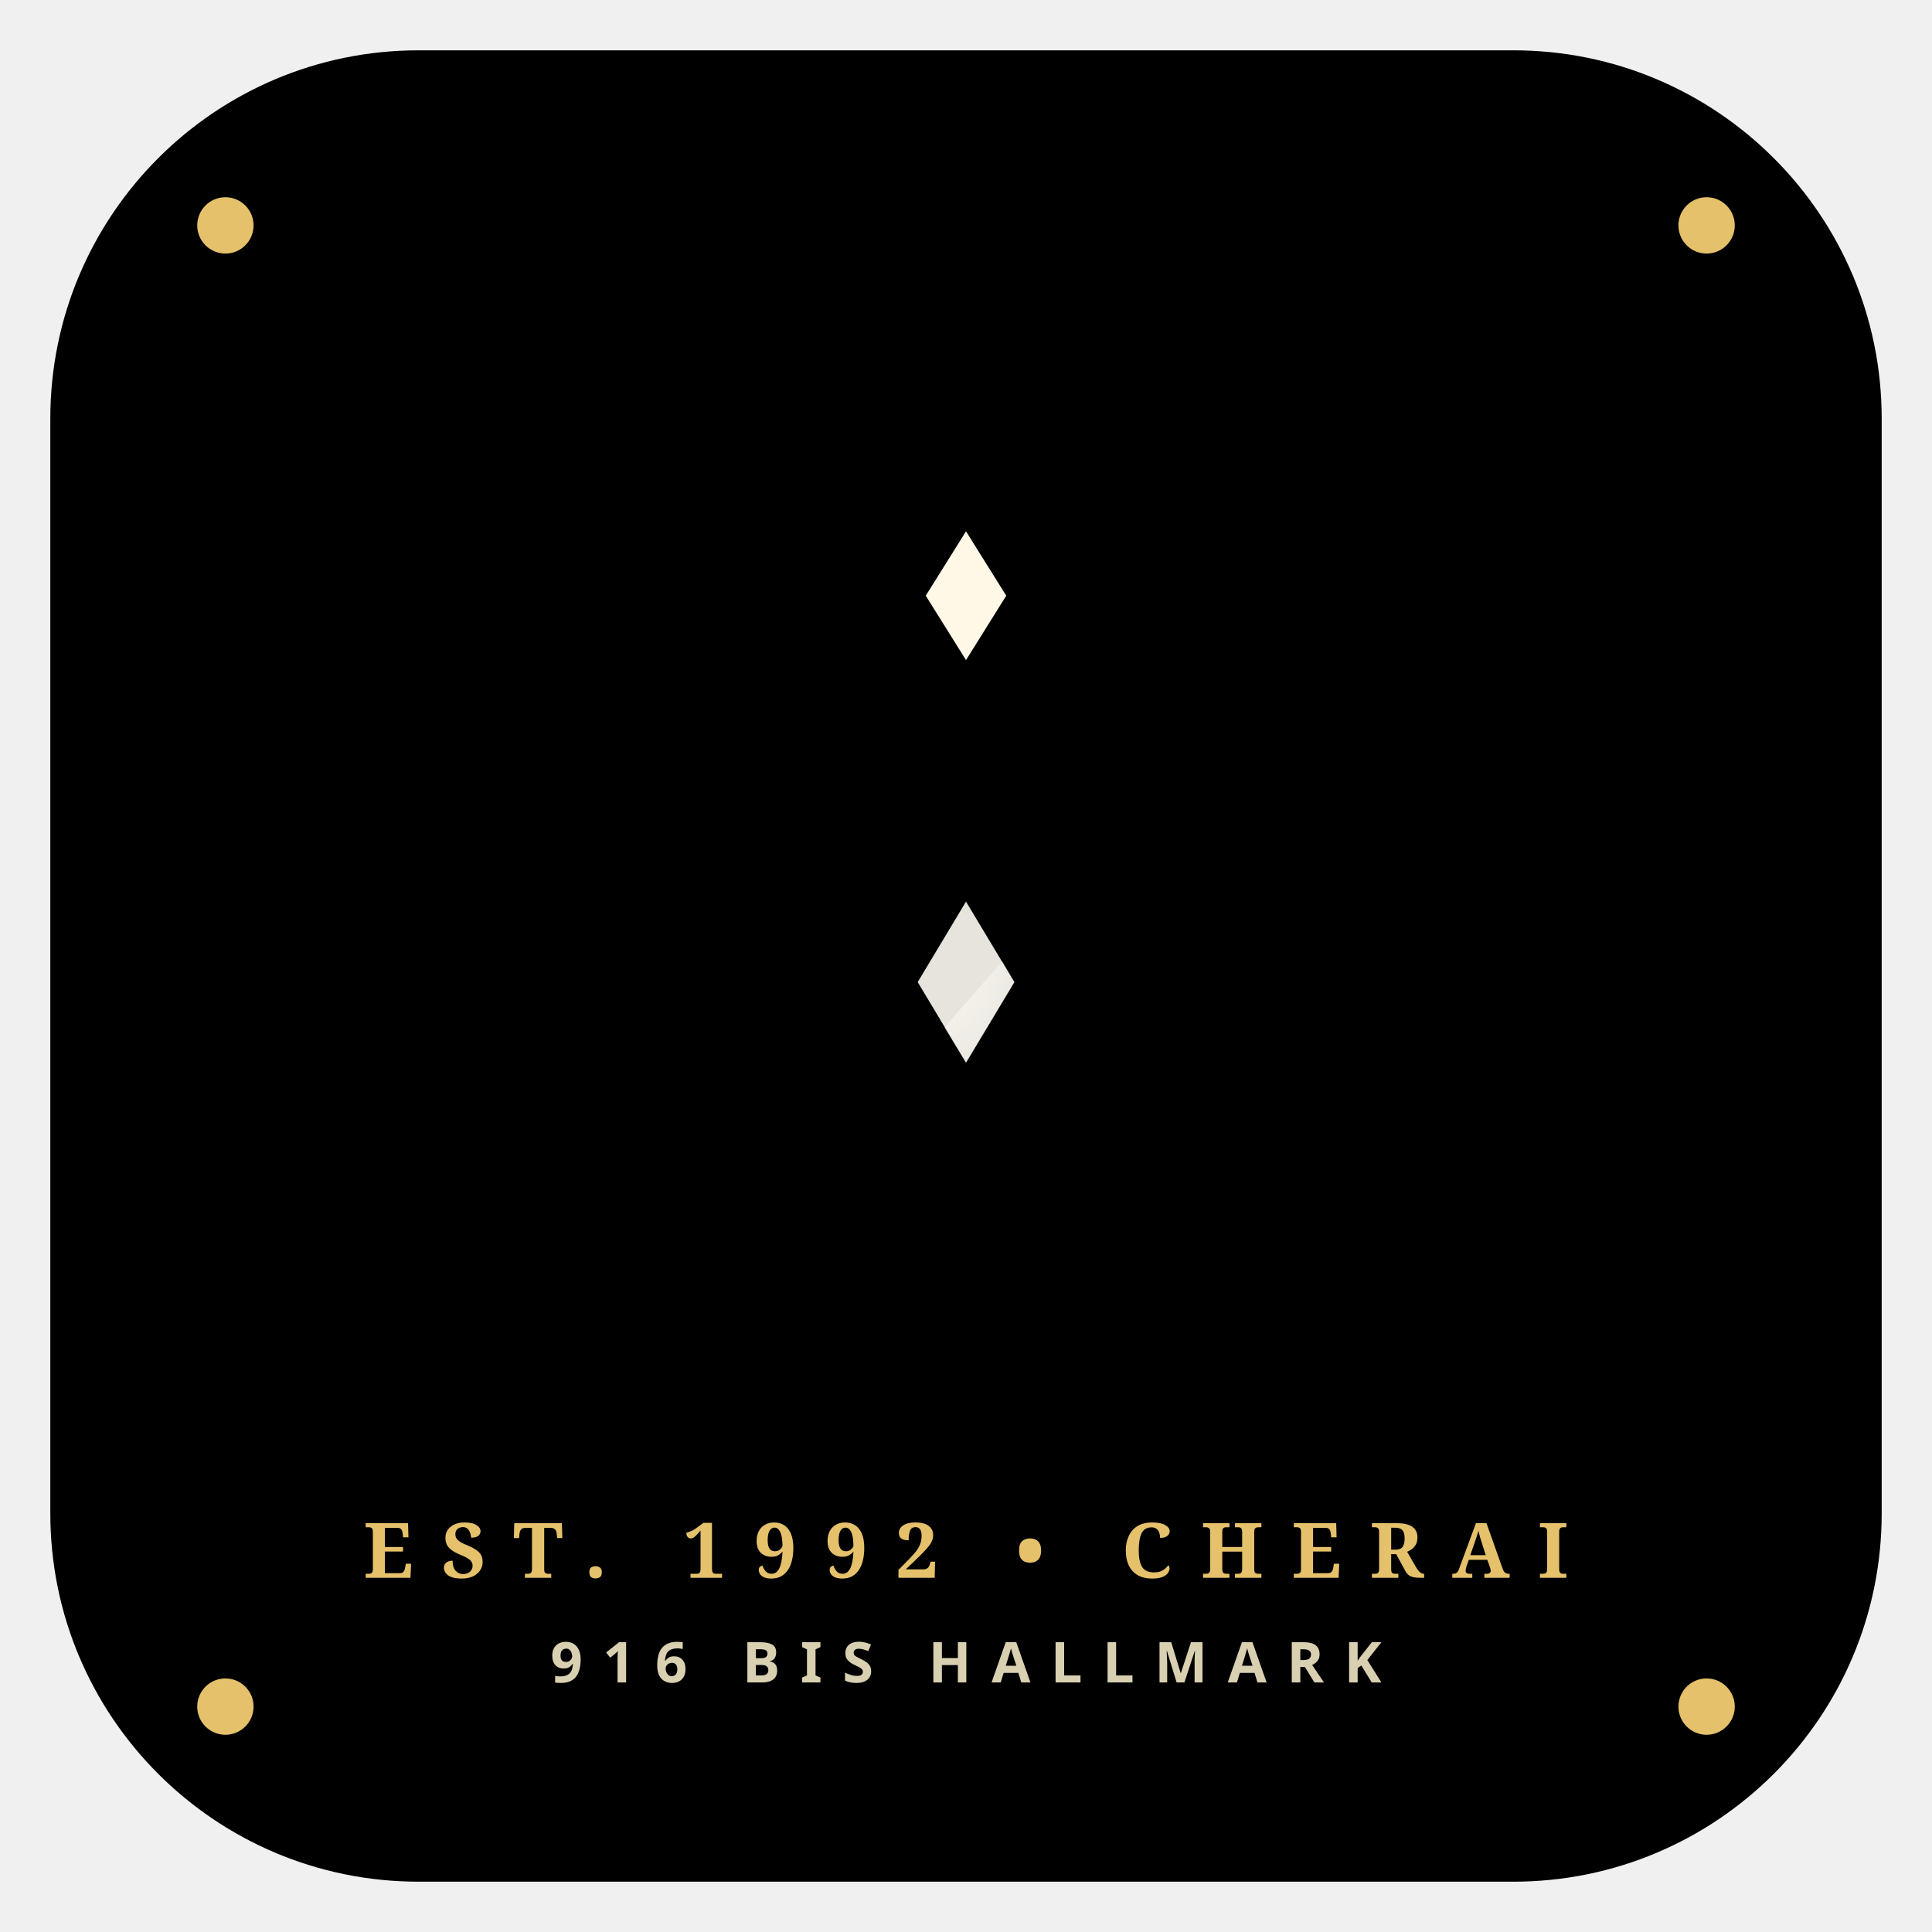
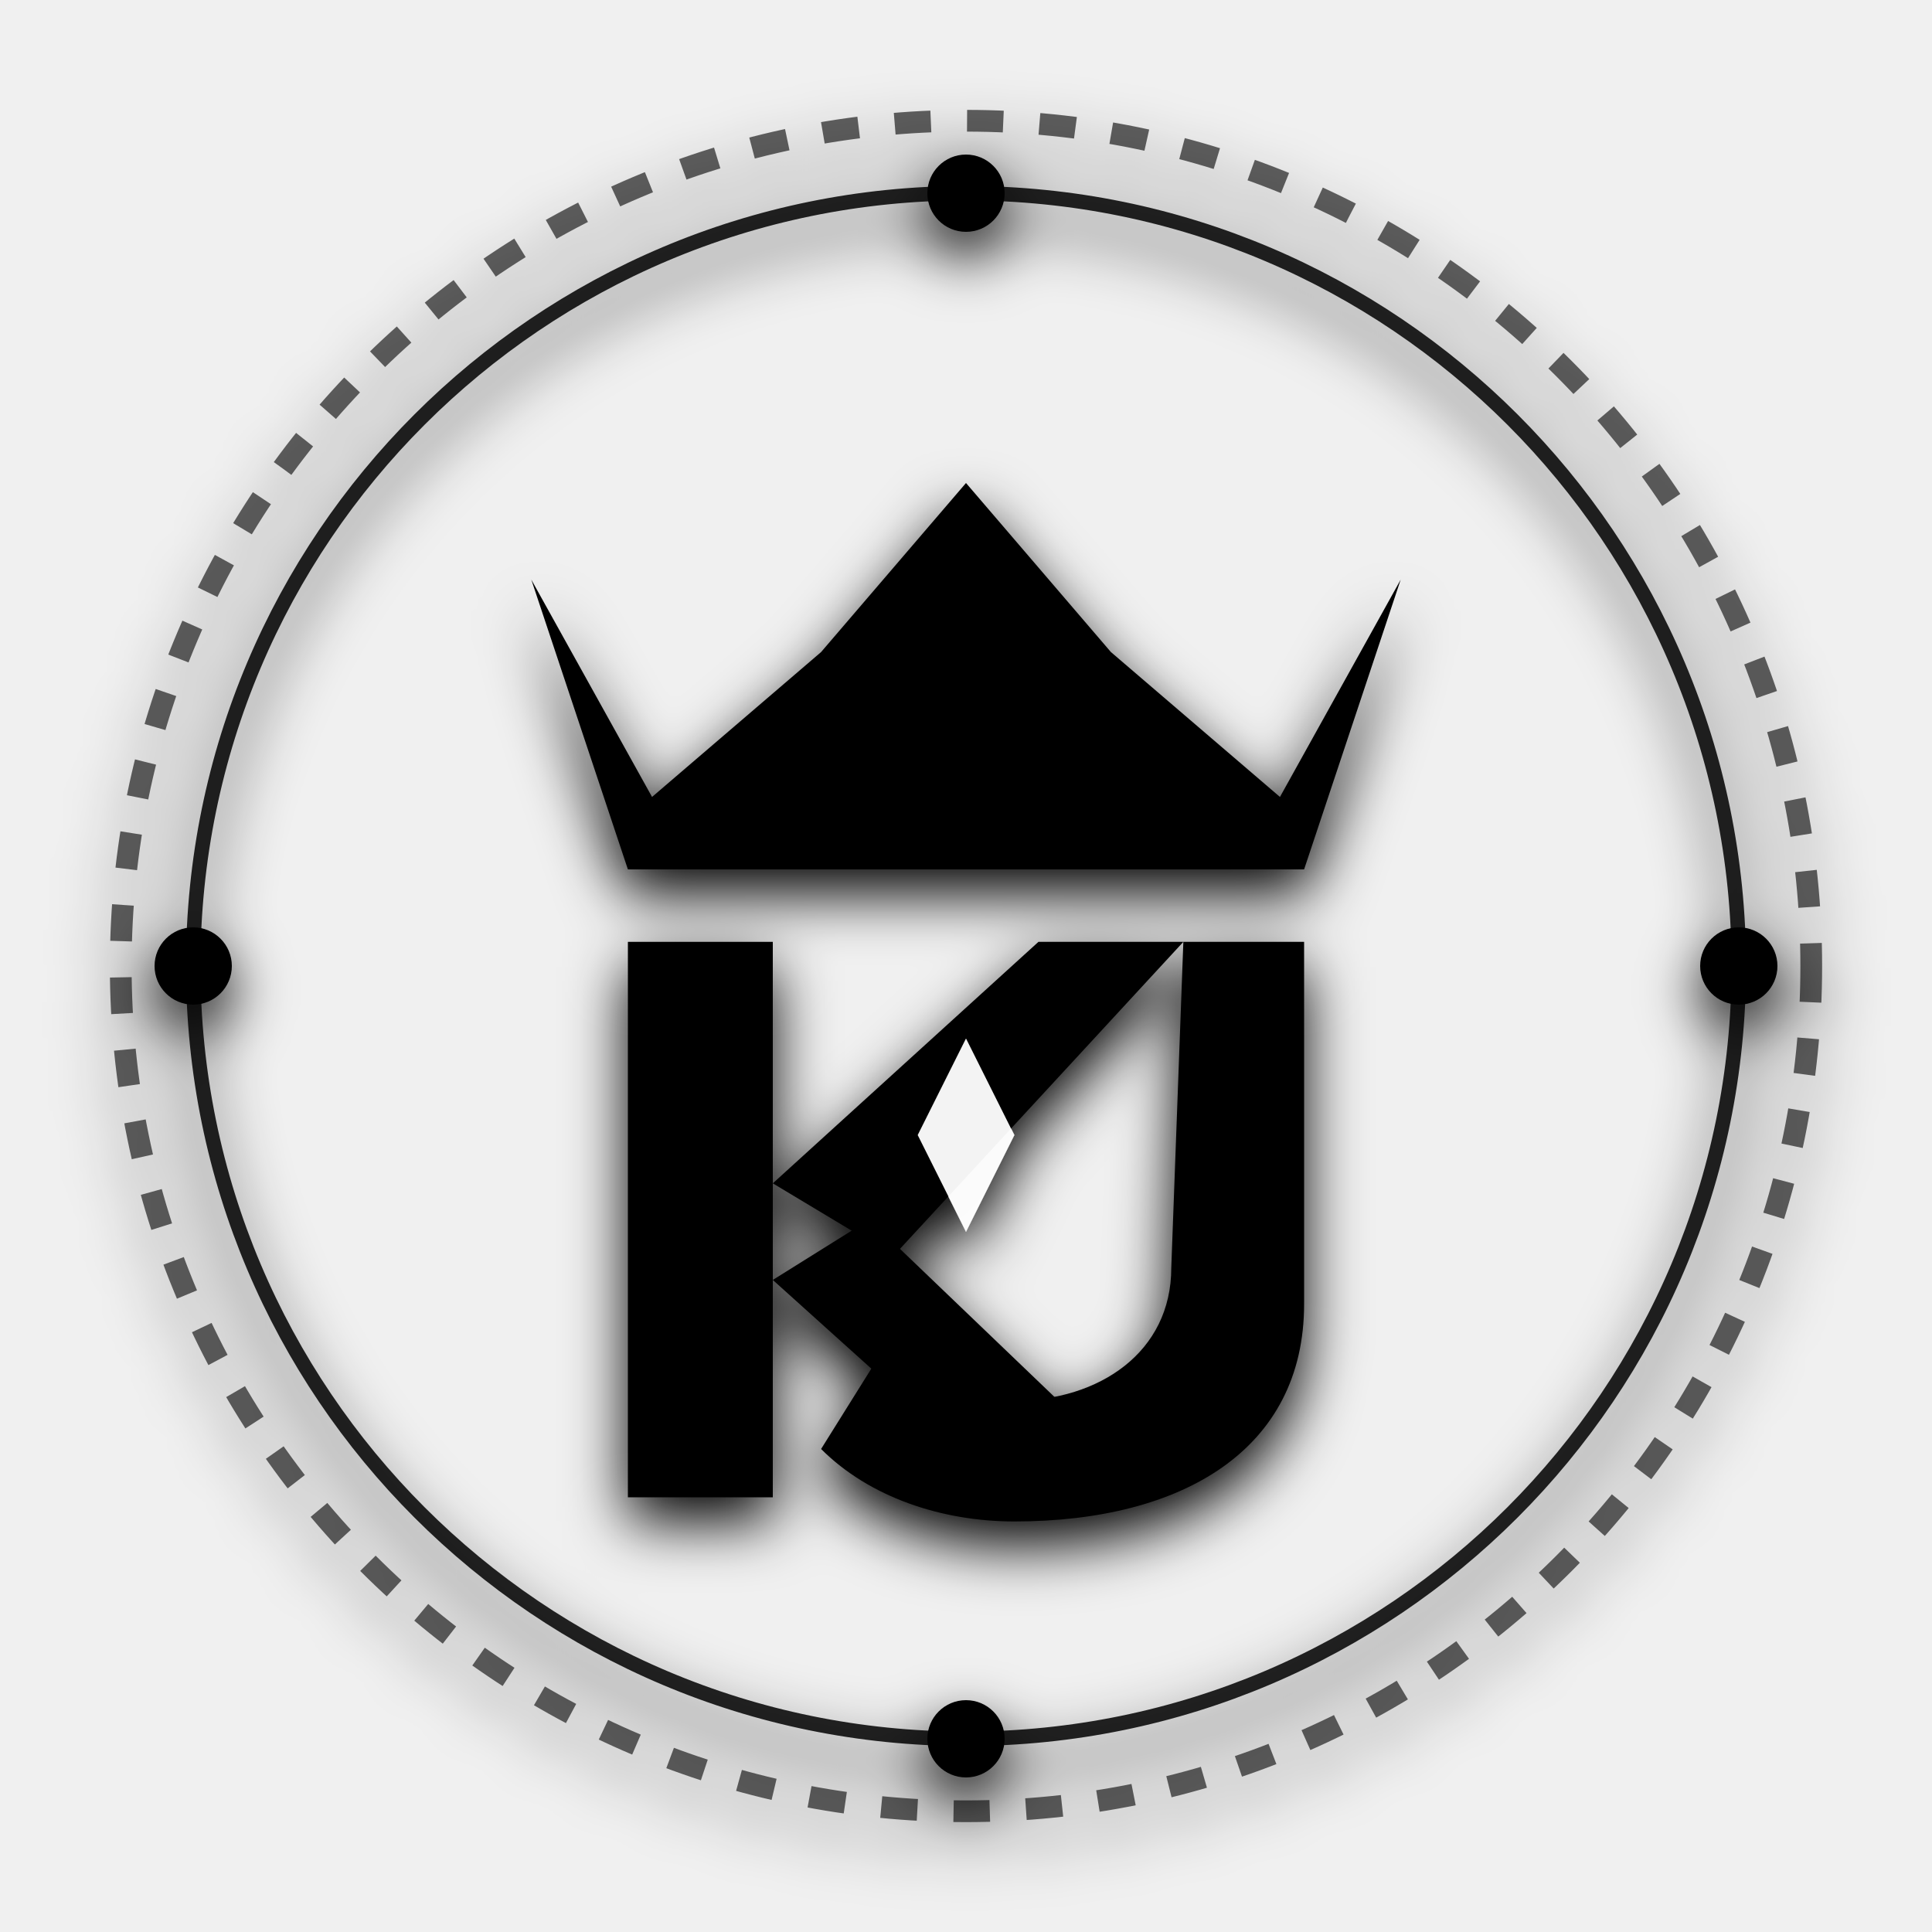
- <svg xmlns="http://www.w3.org/2000/svg" viewBox="0 0 240 240" width="240" height="240" fill="none">
+ <svg xmlns="http://www.w3.org/2000/svg" viewBox="0 0 160 160" width="160" height="160" fill="none">
  <defs>
-     <radialGradient id="kjGoldCenter" cx="50%" cy="40%" r="60%">
-       <stop offset="0%" stopColor="#FFF4D0" />
-       <stop offset="30%" stopColor="#E5C16C" />
-       <stop offset="70%" stopColor="#B28438" />
-       <stop offset="100%" stopColor="#6C4B18" />
+     <linearGradient id="kjGoldShimmer" x1="0%" y1="0%" x2="100%" y2="100%">
+       <stop offset="0%" stopColor="#FFF7D6" />
+       <stop offset="25%" stopColor="#F5D77F" />
+       <stop offset="50%" stopColor="#D4A843" />
+       <stop offset="75%" stopColor="#A87926" />
+       <stop offset="100%" stopColor="#6E480F" />
+     </linearGradient>
+     <linearGradient id="kjGoldHighlight" x1="100%" y1="0%" x2="0%" y2="100%">
+       <stop offset="0%" stopColor="#FFFFFF" />
+       <stop offset="30%" stopColor="#FFE8A3" />
+       <stop offset="70%" stopColor="#C99832" />
+       <stop offset="100%" stopColor="#784E10" />
+     </linearGradient>
+     <radialGradient id="kjRubyGlow" cx="50%" cy="50%" r="50%">
+       <stop offset="0%" stopColor="#FF4D6D" />
+       <stop offset="60%" stopColor="#A4133C" />
+       <stop offset="100%" stopColor="#590D22" />
    </radialGradient>
-     <linearGradient id="kjGoldGrad1" x1="0%" y1="0%" x2="100%" y2="100%">
-       <stop offset="0%" stopColor="#FDEAB3" />
-       <stop offset="35%" stopColor="#D4A853" />
-       <stop offset="70%" stopColor="#9C6F2B" />
-       <stop offset="100%" stopColor="#634313" />
-     </linearGradient>
-     <linearGradient id="kjGoldGrad2" x1="100%" y1="0%" x2="0%" y2="100%">
-       <stop offset="0%" stopColor="#FFFFFF" />
-       <stop offset="25%" stopColor="#F5D98B" />
-       <stop offset="60%" stopColor="#C49641" />
-       <stop offset="100%" stopColor="#7A5119" />
-     </linearGradient>
-     <linearGradient id="kjMaroonGrad" x1="0%" y1="0%" x2="100%" y2="100%">
-       <stop offset="0%" stopColor="#4A0E1F" />
-       <stop offset="50%" stopColor="#2A0510" />
-       <stop offset="100%" stopColor="#150208" />
-     </linearGradient>
-     <filter id="kjGoldGlow" x="-20%" y="-20%" width="140%" height="140%">
-       <feDropShadow dx="0" dy="2" stdDeviation="3" floodColor="#000000" floodOpacity="0.35" />
+     <filter id="kjDropGlow" x="-20%" y="-20%" width="140%" height="140%">
+       <feDropShadow dx="0" dy="2" stdDeviation="2.5" floodColor="#370617" floodOpacity="0.28" />
    </filter>
  </defs>
-   <rect x="8" y="8" width="224" height="224" rx="44" fill="url(#kjMaroonGrad)" stroke="url(#kjGoldGrad1)" stroke-width="3.5" />
-   <rect x="18" y="18" width="204" height="204" rx="36" fill="none" stroke="url(#kjGoldGrad2)" stroke-width="1.2" stroke-dasharray="4 3" opacity="0.75" />
-   <circle cx="28" cy="28" r="3.5" fill="#E5C16C" />
-   <circle cx="212" cy="28" r="3.5" fill="#E5C16C" />
-   <circle cx="28" cy="212" r="3.5" fill="#E5C16C" />
-   <circle cx="212" cy="212" r="3.5" fill="#E5C16C" />
-   <g filter="url(#kjGoldGlow)" transform="translate(120, 112)">
-     <path d="M-42 -44 L-30 -22 L-14 -36 L0 -52 L14 -36 L30 -22 L42 -44 L32 -14 L-32 -14 Z" fill="url(#kjGoldGrad2)" />
-     <polygon points="0,-46 5,-38 0,-30 -5,-38" fill="#FFF8E7" />
-     <path d="M-36 -8 L-22 -8 L-22 52 L-36 52 Z" fill="url(#kjGoldGrad1)" />
-     <path d="M-22 18 L4 -8 L18 -8 L-10 24 Z" fill="url(#kjGoldGrad2)" />
-     <path d="M-12 20 L18 52 L4 52 L-22 26 Z" fill="url(#kjGoldGrad1)" />
-     <path d="M22 -8 L36 -8 L36 34 C36 48 24 56 6 56 C-2 56 -8 54 -12 50 L-6 40 C-3 42 1 44 6 44 C15 44 22 39 22 30 Z" fill="url(#kjGoldCenter)" />
-     <polygon points="0,0 6,10 0,20 -6,10" fill="#FFFDF5" opacity="0.9" />
+   <g filter="url(#kjDropGlow)" transform="translate(80, 80)">
+     <circle cx="0" cy="0" r="70" stroke="url(#kjGoldShimmer)" stroke-width="1.8" stroke-dasharray="3 3" opacity="0.6" />
+     <circle cx="0" cy="0" r="64" stroke="url(#kjGoldHighlight)" stroke-width="1.2" opacity="0.85" />
+     <circle cx="0" cy="-64" r="3.2" fill="url(#kjGoldHighlight)" />
+     <circle cx="64" cy="0" r="3.2" fill="url(#kjGoldHighlight)" />
+     <circle cx="0" cy="64" r="3.2" fill="url(#kjGoldHighlight)" />
+     <circle cx="-64" cy="0" r="3.2" fill="url(#kjGoldHighlight)" />
+     <path d="M-36 -32 L-26 -14 L-12 -26 L0 -40 L12 -26 L26 -14 L36 -32 L28 -8 L-28 -8 Z" fill="url(#kjGoldHighlight)" />
+     <polygon points="0,-36 4.5,-29 0,-22 -4.5,-29" fill="url(#kjRubyGlow)" stroke="url(#kjGoldHighlight)" stroke-width="0.8" />
+     <path d="M-28 -2 L-16 -2 L-16 44 L-28 44 Z" fill="url(#kjGoldShimmer)" />
+     <path d="M-16 18 L6 -2 L18 -2 L-6 24 Z" fill="url(#kjGoldHighlight)" />
+     <path d="M-8 21 L16 44 L4 44 L-16 26 Z" fill="url(#kjGoldShimmer)" />
+     <path d="M18 -2 L28 -2 L28 28 C28 40 18 46 4 46 C-2 46 -8 44 -12 40 L-7 32 C-4 34 0 36 4 36 C11 36 17 32 17 25 Z" fill="url(#kjGoldHighlight)" />
+     <polygon points="0,6 4,14 0,22 -4,14" fill="#FFFFFF" opacity="0.95" />
  </g>
-   <text x="120" y="196" font-family="'Cinzel', 'Playfair Display', serif" font-size="9.5" font-weight="700" fill="#E5C16C" text-anchor="middle" letter-spacing="3.5">
-     EST. 1992 • CHERAI
-   </text>
-   <text x="120" y="209" font-family="sans-serif" font-size="7" font-weight="800" fill="#FFF4D0" text-anchor="middle" letter-spacing="2.5" opacity="0.85">
-     916 BIS HALLMARK
-   </text>
</svg>
